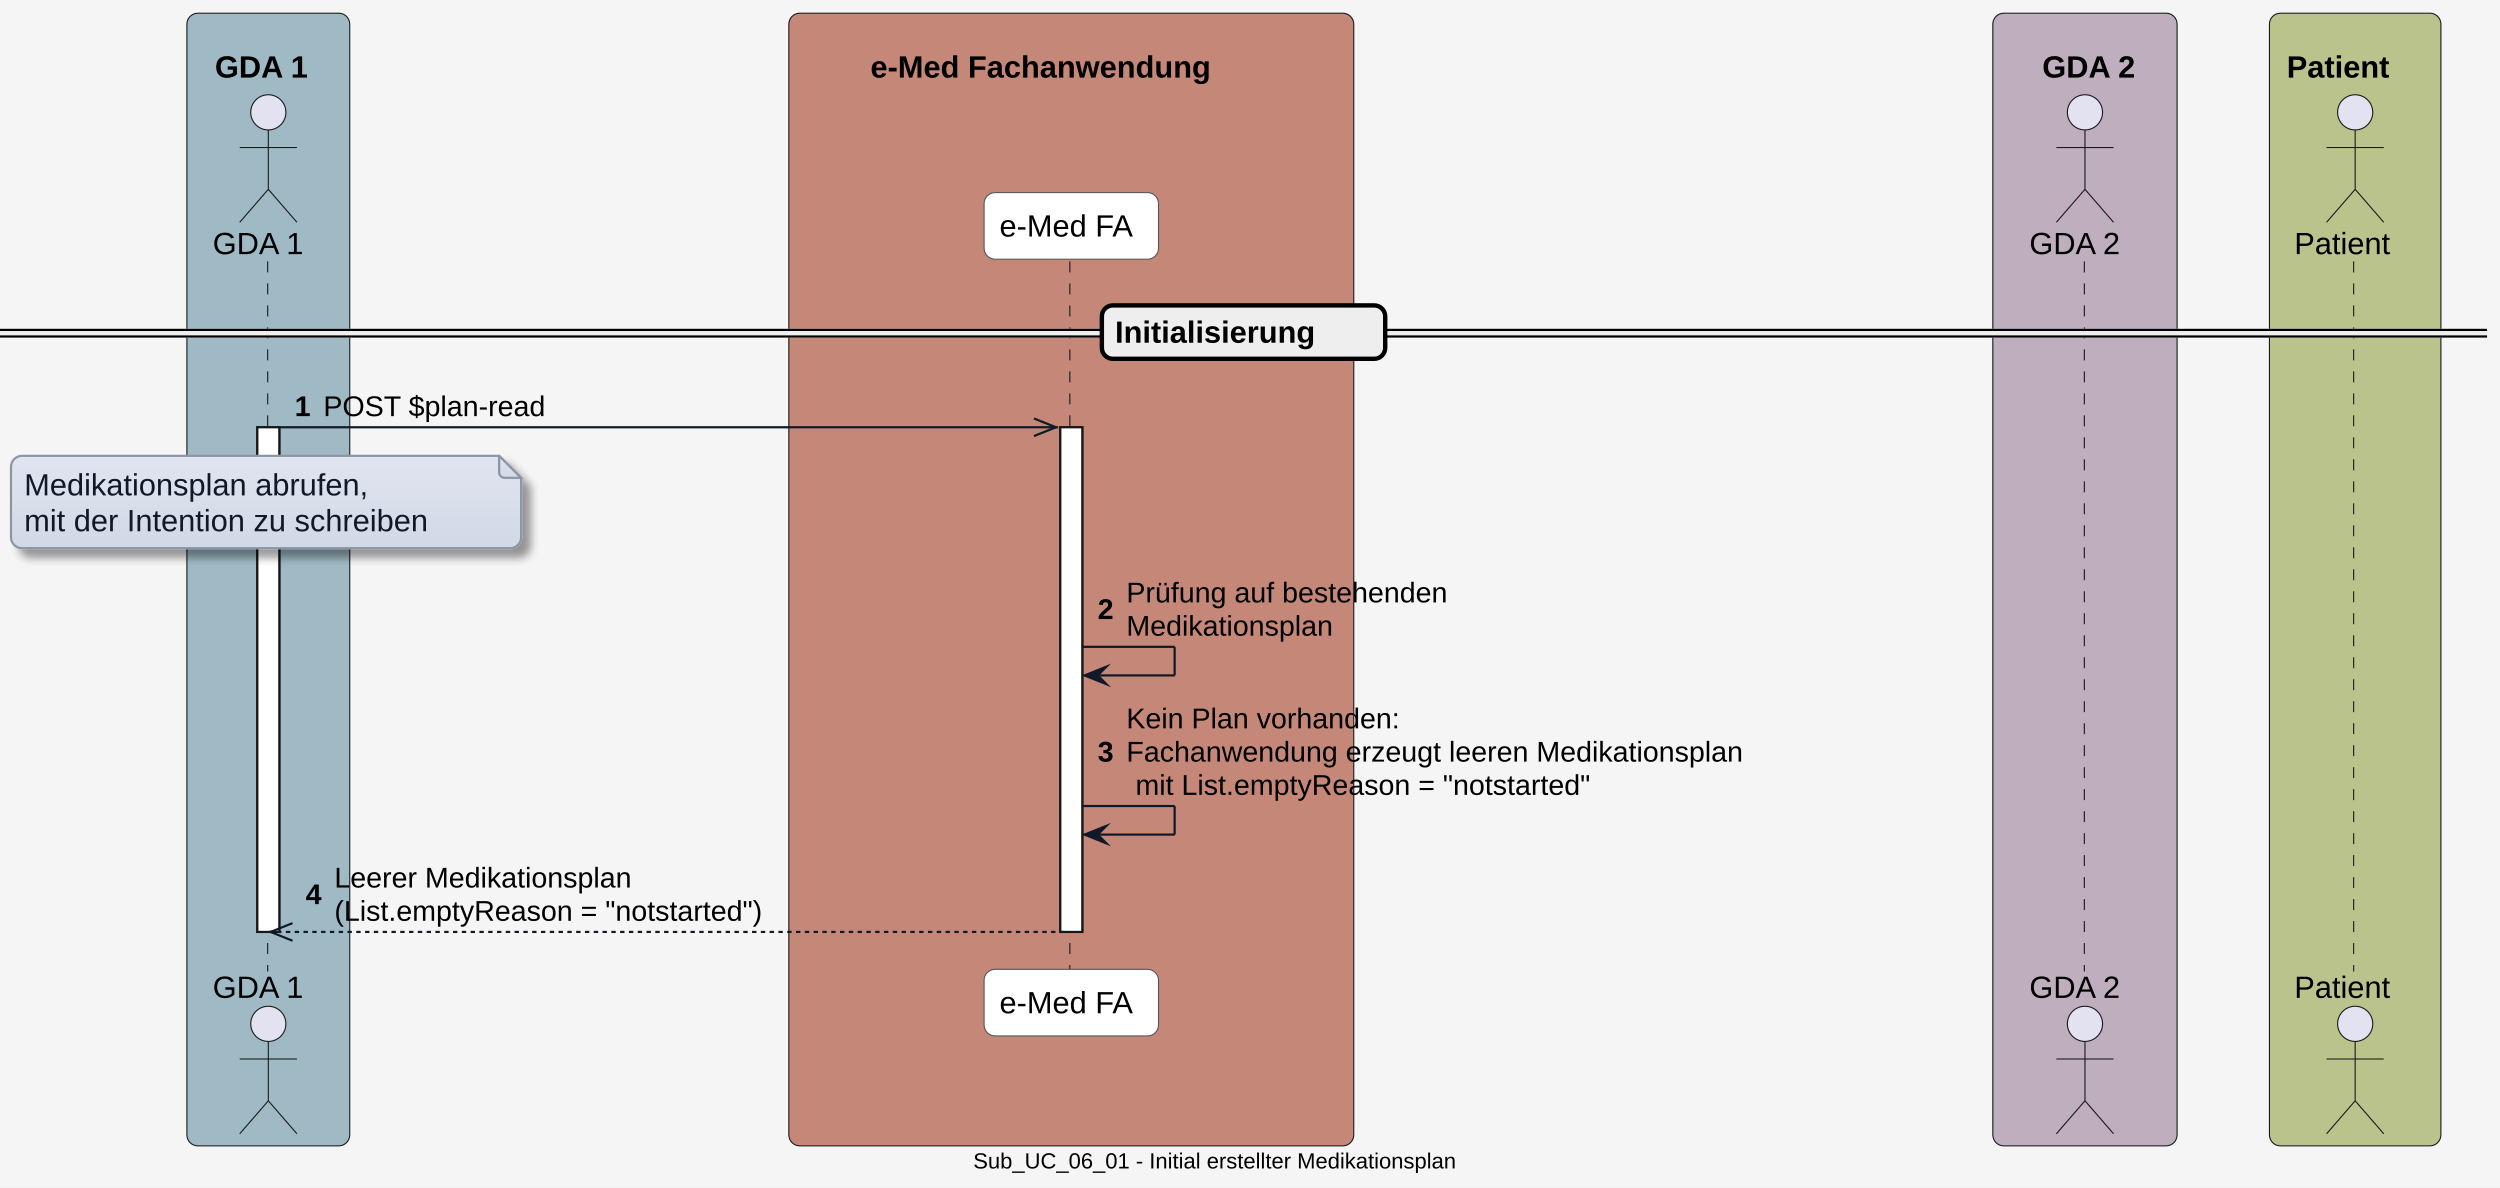
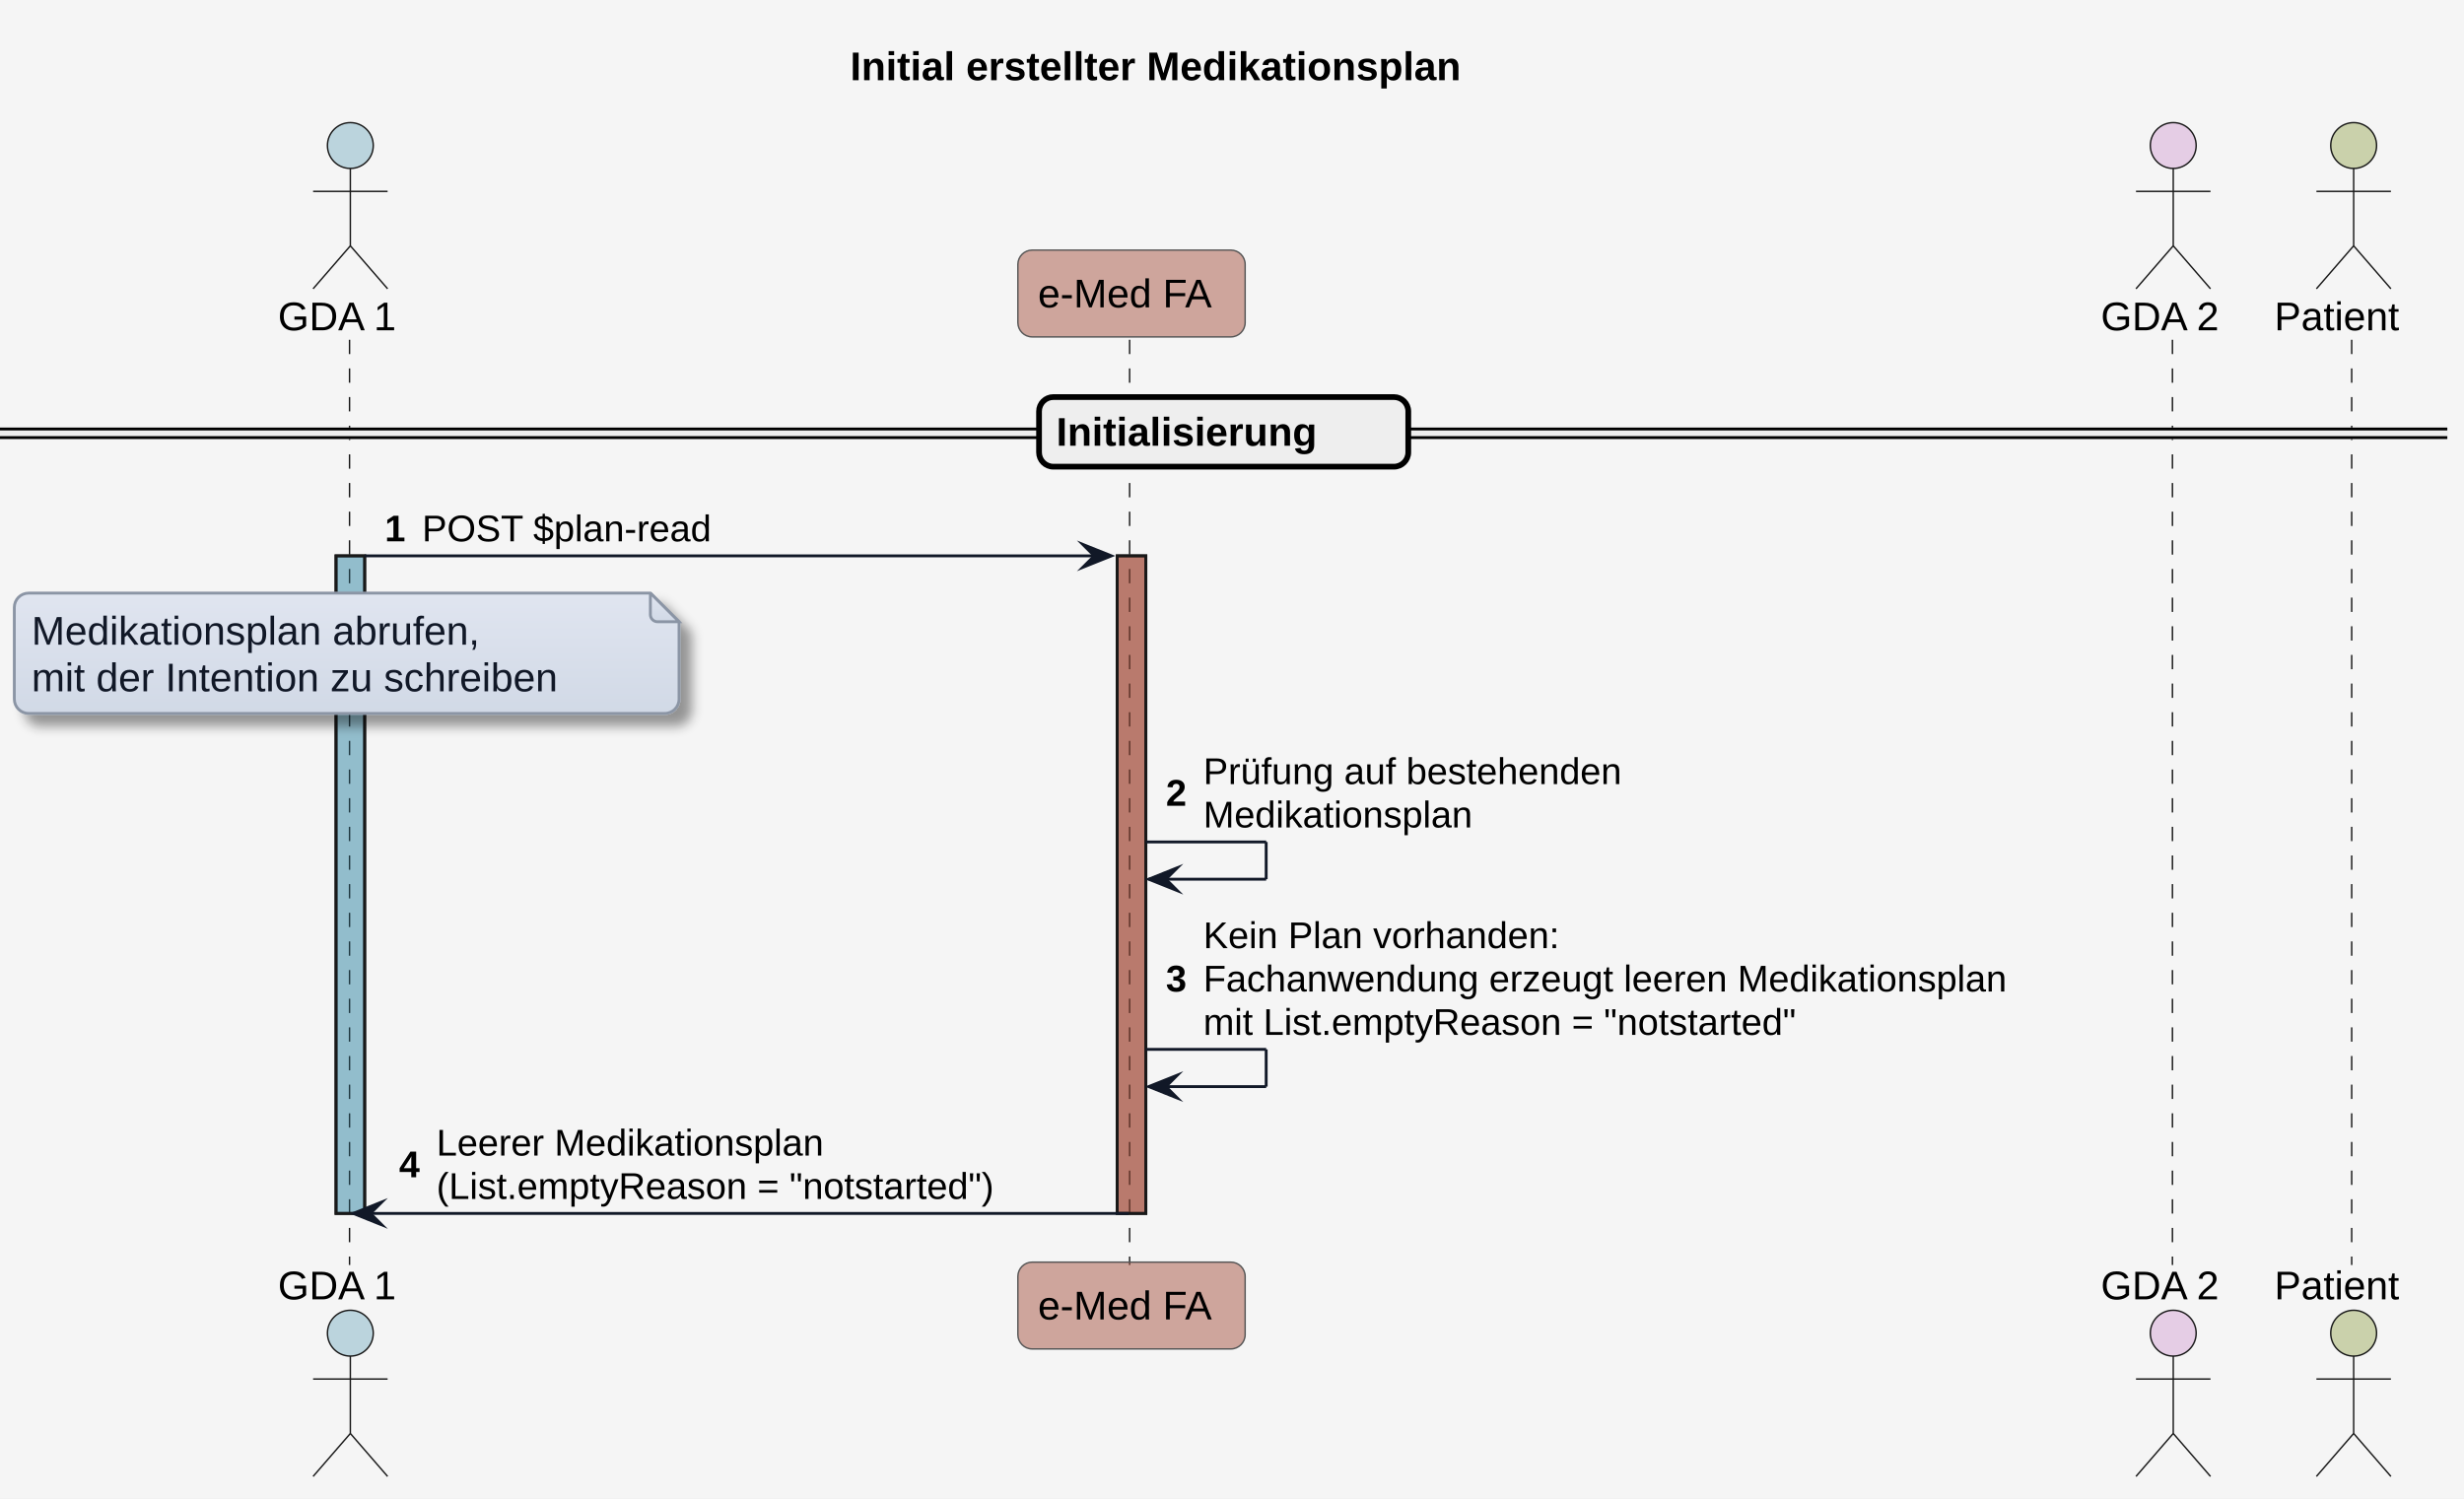
- <svg xmlns="http://www.w3.org/2000/svg" contentStyleType="text/css" data-diagram-type="SEQUENCE" height="540px" preserveAspectRatio="none" style="width:1137px;height:540px;background:#F5F5F5;" version="1.1" viewBox="0 0 1137 540" width="1137px" zoomAndPan="magnify">
+ <svg xmlns="http://www.w3.org/2000/svg" contentStyleType="text/css" data-diagram-type="SEQUENCE" height="523px" preserveAspectRatio="none" style="width:860px;height:523px;background:#F5F5F5;" version="1.1" viewBox="0 0 860 523" width="860px" zoomAndPan="magnify">
  <defs>
-     <linearGradient id="g1tyaowc3x9nzy0" x1="50%" x2="50%" y1="0%" y2="100%">
+     <linearGradient id="g15vzdob35d8hn0" x1="50%" x2="50%" y1="0%" y2="100%">
      <stop offset="0%" stop-color="#E0E5F0" />
      <stop offset="100%" stop-color="#D1D9E6" />
    </linearGradient>
-     <filter height="300%" id="f1tyaowc3x9nzy" width="300%" x="-1" y="-1">
+     <filter height="300%" id="f15vzdob35d8hn" width="300%" x="-1" y="-1">
      <feGaussianBlur result="blurOut" stdDeviation="2" />
      <feColorMatrix in="blurOut" result="blurOut2" type="matrix" values="0 0 0 0 0 0 0 0 0 0 0 0 0 0 0 0 0 0 .4 0" />
      <feOffset dx="4" dy="4" in="blurOut2" result="blurOut3" />
      <feBlend in="SourceGraphic" in2="blurOut3" mode="normal" />
    </filter>
  </defs>
  <g>
-     <rect fill="#F5F5F5" height="540" style="stroke:none;stroke-width:1;" width="1137" x="0" y="0" />
-     <rect fill="#9FBAC4" height="515.141" rx="5" ry="5" style="stroke:#181818;stroke-width:0.5;" width="74.059" x="85" y="6" />
-     <text fill="#000000" font-family="'Arial'" font-size="14" font-weight="700" lengthAdjust="spacing" textLength="4.874" x="88" y="18.995"> </text>
-     <text fill="#000000" font-family="'Arial'" font-size="14" font-weight="700" lengthAdjust="spacing" textLength="48.562" x="97.748" y="35.292">GDA 1</text>
-     <rect fill="#C48778" height="515.141" rx="5" ry="5" style="stroke:#181818;stroke-width:0.5;" width="256.927" x="358.762" y="6" />
-     <text fill="#000000" font-family="'Arial'" font-size="14" font-weight="700" lengthAdjust="spacing" textLength="4.874" x="361.762" y="18.995"> </text>
-     <text fill="#000000" font-family="'Arial'" font-size="14" font-weight="700" lengthAdjust="spacing" textLength="182.69" x="395.88" y="35.292">e-Med Fachanwendung</text>
-     <rect fill="#BEAEBE" height="515.141" rx="5" ry="5" style="stroke:#181818;stroke-width:0.5;" width="83.807" x="906.335" y="6" />
-     <text fill="#000000" font-family="'Arial'" font-size="14" font-weight="700" lengthAdjust="spacing" textLength="4.874" x="909.335" y="18.995"> </text>
-     <text fill="#000000" font-family="'Arial'" font-size="14" font-weight="700" lengthAdjust="spacing" textLength="48.562" x="928.832" y="35.292">GDA 2</text>
-     <rect fill="#BAC38B" height="515.141" rx="5" ry="5" style="stroke:#181818;stroke-width:0.5;" width="77.976" x="1032.142" y="6" />
-     <text fill="#000000" font-family="'Arial'" font-size="14" font-weight="700" lengthAdjust="spacing" textLength="4.874" x="1035.142" y="18.995"> </text>
-     <text fill="#000000" font-family="'Arial'" font-size="14" font-weight="700" lengthAdjust="spacing" textLength="57.353" x="1040.016" y="35.292">Patient</text>
-     <g>
-       <rect fill="#FFFFFF" height="229.523" style="stroke:#181818;stroke-width:1;" width="10" x="117.029" y="194.32" />
+     <rect fill="#F5F5F5" height="523" style="stroke:none;stroke-width:1;" width="860" x="0" y="0" />
+     <g class="title" data-source-line="1">
+       <text fill="#000000" font-family="'Arial'" font-size="14" font-weight="700" lengthAdjust="spacing" textLength="259.718" x="296.73" y="27.995">Initial erstellter Medikationsplan</text>
    </g>
    <g>
-       <rect fill="#FFFFFF" height="229.523" style="stroke:#181818;stroke-width:1;" width="10" x="482.226" y="194.32" />
+       <rect fill="#3588A7" fill-opacity="0.298" height="229.523" style="stroke:#181818;stroke-width:1;" width="10" x="117.282" y="194.023" />
    </g>
-     <g class="participant-lifeline" data-entity-uid="part1" data-qualified-name="GDA_1" data-source-line="41" id="part1-lifeline">
+     <g>
+       <rect fill="#A14C37" fill-opacity="0.471" height="229.523" style="stroke:#181818;stroke-width:1;" width="10" x="389.929" y="194.023" />
+     </g>
+     <g class="participant-lifeline" data-entity-uid="part1" data-qualified-name="GDA_1" data-source-line="49" id="part1-lifeline">
      <g>
-         <rect fill="#000000" fill-opacity="0" height="322.953" width="8" x="118.029" y="118.891" />
-         <line style="stroke:#181818;stroke-width:0.5;stroke-dasharray:5,5;" x1="121.748" x2="121.748" y1="118.891" y2="441.844" />
+         <rect fill="#000000" fill-opacity="0" height="322.953" width="8" x="118.282" y="118.594" />
+         <line style="stroke:#181818;stroke-width:0.5;stroke-dasharray:5,5;" x1="122" x2="122" y1="118.594" y2="441.547" />
      </g>
    </g>
-     <g class="participant-lifeline" data-entity-uid="part2" data-qualified-name="eMed_FA" data-source-line="45" id="part2-lifeline">
+     <g class="participant-lifeline" data-entity-uid="part2" data-qualified-name="eMed_FA" data-source-line="50" id="part2-lifeline">
      <g>
-         <rect fill="#000000" fill-opacity="0" height="322.953" width="8" x="483.226" y="118.891" />
-         <line style="stroke:#181818;stroke-width:0.5;stroke-dasharray:5,5;" x1="486.563" x2="486.563" y1="118.891" y2="441.844" />
+         <rect fill="#000000" fill-opacity="0" height="322.953" width="8" x="390.929" y="118.594" />
+         <line style="stroke:#181818;stroke-width:0.5;stroke-dasharray:5,5;" x1="394.267" x2="394.267" y1="118.594" y2="441.547" />
      </g>
    </g>
-     <g class="participant-lifeline" data-entity-uid="part3" data-qualified-name="GDA_2" data-source-line="49" id="part3-lifeline">
+     <g class="participant-lifeline" data-entity-uid="part3" data-qualified-name="GDA_2" data-source-line="51" id="part3-lifeline">
      <g>
-         <rect fill="#000000" fill-opacity="0" height="322.953" width="8" x="944.239" y="118.891" />
-         <line style="stroke:#181818;stroke-width:0.5;stroke-dasharray:5,5;" x1="947.957" x2="947.957" y1="118.891" y2="441.844" />
+         <rect fill="#000000" fill-opacity="0" height="322.953" width="8" x="754.519" y="118.594" />
+         <line style="stroke:#181818;stroke-width:0.5;stroke-dasharray:5,5;" x1="758.238" x2="758.238" y1="118.594" y2="441.547" />
      </g>
    </g>
-     <g class="participant-lifeline" data-entity-uid="part4" data-qualified-name="Patient" data-source-line="53" id="part4-lifeline">
+     <g class="participant-lifeline" data-entity-uid="part4" data-qualified-name="Patient" data-source-line="52" id="part4-lifeline">
      <g>
-         <rect fill="#000000" fill-opacity="0" height="322.953" width="8" x="1067.13" y="118.891" />
-         <line style="stroke:#181818;stroke-width:0.5;stroke-dasharray:5,5;" x1="1070.442" x2="1070.442" y1="118.891" y2="441.844" />
+         <rect fill="#000000" fill-opacity="0" height="322.953" width="8" x="817.489" y="118.594" />
+         <line style="stroke:#181818;stroke-width:0.5;stroke-dasharray:5,5;" x1="820.801" x2="820.801" y1="118.594" y2="441.547" />
      </g>
    </g>
-     <g class="participant participant-head" data-entity-uid="part1" data-qualified-name="GDA_1" data-source-line="41" id="part1-head">
-       <text fill="#000000" font-family="'Arial'" font-size="14" lengthAdjust="spacing" textLength="44.563" x="96.748" y="115.589">GDA 1</text>
-       <ellipse cx="122.029" cy="51.094" fill="#E2E2F0" rx="8" ry="8" style="stroke:#181818;stroke-width:0.5;" />
-       <path d="M122.029,59.094 L122.029,86.094 M109.029,67.094 L135.029,67.094 M122.029,86.094 L109.029,101.094 M122.029,86.094 L135.029,101.094" fill="none" style="stroke:#181818;stroke-width:0.5;" />
+     <g class="participant participant-head" data-entity-uid="part1" data-qualified-name="GDA_1" data-source-line="49" id="part1-head">
+       <text fill="#000000" font-family="'Arial'" font-size="14" lengthAdjust="spacing" textLength="44.563" x="97" y="115.292">GDA 1</text>
+       <ellipse cx="122.282" cy="50.797" fill="#3588A7" fill-opacity="0.298" rx="8" ry="8" style="stroke:#181818;stroke-width:0.5;" />
+       <path d="M122.282,58.797 L122.282,85.797 M109.282,66.797 L135.282,66.797 M122.282,85.797 L109.282,100.797 M122.282,85.797 L135.282,100.797" fill="none" style="stroke:#181818;stroke-width:0.5;" />
    </g>
-     <g class="participant participant-tail" data-entity-uid="part1" data-qualified-name="GDA_1" data-source-line="41" id="part1-tail">
-       <text fill="#000000" font-family="'Arial'" font-size="14" lengthAdjust="spacing" textLength="44.563" x="96.748" y="453.839">GDA 1</text>
-       <ellipse cx="122.029" cy="465.641" fill="#E2E2F0" rx="8" ry="8" style="stroke:#181818;stroke-width:0.5;" />
-       <path d="M122.029,473.641 L122.029,500.641 M109.029,481.641 L135.029,481.641 M122.029,500.641 L109.029,515.641 M122.029,500.641 L135.029,515.641" fill="none" style="stroke:#181818;stroke-width:0.5;" />
+     <g class="participant participant-tail" data-entity-uid="part1" data-qualified-name="GDA_1" data-source-line="49" id="part1-tail">
+       <text fill="#000000" font-family="'Arial'" font-size="14" lengthAdjust="spacing" textLength="44.563" x="97" y="453.542">GDA 1</text>
+       <ellipse cx="122.282" cy="465.344" fill="#3588A7" fill-opacity="0.298" rx="8" ry="8" style="stroke:#181818;stroke-width:0.5;" />
+       <path d="M122.282,473.344 L122.282,500.344 M109.282,481.344 L135.282,481.344 M122.282,500.344 L109.282,515.344 M122.282,500.344 L135.282,515.344" fill="none" style="stroke:#181818;stroke-width:0.5;" />
    </g>
-     <g class="participant participant-head" data-entity-uid="part2" data-qualified-name="eMed_FA" data-source-line="45" id="part2-head">
-       <rect fill="#FFFFFF" height="30.297" rx="5" ry="5" style="stroke:#555555;stroke-width:0.5;" width="79.324" x="447.563" y="87.594" />
-       <text fill="#000000" font-family="'Arial'" font-size="14" lengthAdjust="spacing" textLength="65.324" x="454.563" y="107.589">e-Med FA</text>
+     <g class="participant participant-head" data-entity-uid="part2" data-qualified-name="eMed_FA" data-source-line="50" id="part2-head">
+       <rect fill="#A14C37" fill-opacity="0.471" height="30.297" rx="5" ry="5" style="stroke:#555555;stroke-width:0.5;" width="79.324" x="355.267" y="87.297" />
+       <text fill="#000000" font-family="'Arial'" font-size="14" lengthAdjust="spacing" textLength="65.324" x="362.267" y="107.292">e-Med FA</text>
    </g>
-     <g class="participant participant-tail" data-entity-uid="part2" data-qualified-name="eMed_FA" data-source-line="45" id="part2-tail">
-       <rect fill="#FFFFFF" height="30.297" rx="5" ry="5" style="stroke:#555555;stroke-width:0.5;" width="79.324" x="447.563" y="440.844" />
-       <text fill="#000000" font-family="'Arial'" font-size="14" lengthAdjust="spacing" textLength="65.324" x="454.563" y="460.839">e-Med FA</text>
+     <g class="participant participant-tail" data-entity-uid="part2" data-qualified-name="eMed_FA" data-source-line="50" id="part2-tail">
+       <rect fill="#A14C37" fill-opacity="0.471" height="30.297" rx="5" ry="5" style="stroke:#555555;stroke-width:0.5;" width="79.324" x="355.267" y="440.547" />
+       <text fill="#000000" font-family="'Arial'" font-size="14" lengthAdjust="spacing" textLength="65.324" x="362.267" y="460.542">e-Med FA</text>
    </g>
-     <g class="participant participant-head" data-entity-uid="part3" data-qualified-name="GDA_2" data-source-line="49" id="part3-head">
-       <text fill="#000000" font-family="'Arial'" font-size="14" lengthAdjust="spacing" textLength="44.563" x="922.957" y="115.589">GDA 2</text>
-       <ellipse cx="948.239" cy="51.094" fill="#E2E2F0" rx="8" ry="8" style="stroke:#181818;stroke-width:0.5;" />
-       <path d="M948.239,59.094 L948.239,86.094 M935.239,67.094 L961.239,67.094 M948.239,86.094 L935.239,101.094 M948.239,86.094 L961.239,101.094" fill="none" style="stroke:#181818;stroke-width:0.5;" />
+     <g class="participant participant-head" data-entity-uid="part3" data-qualified-name="GDA_2" data-source-line="51" id="part3-head">
+       <text fill="#000000" font-family="'Arial'" font-size="14" lengthAdjust="spacing" textLength="44.563" x="733.238" y="115.292">GDA 2</text>
+       <ellipse cx="758.519" cy="50.797" fill="#CA89CA" fill-opacity="0.373" rx="8" ry="8" style="stroke:#181818;stroke-width:0.5;" />
+       <path d="M758.519,58.797 L758.519,85.797 M745.519,66.797 L771.519,66.797 M758.519,85.797 L745.519,100.797 M758.519,85.797 L771.519,100.797" fill="none" style="stroke:#181818;stroke-width:0.5;" />
    </g>
-     <g class="participant participant-tail" data-entity-uid="part3" data-qualified-name="GDA_2" data-source-line="49" id="part3-tail">
-       <text fill="#000000" font-family="'Arial'" font-size="14" lengthAdjust="spacing" textLength="44.563" x="922.957" y="453.839">GDA 2</text>
-       <ellipse cx="948.239" cy="465.641" fill="#E2E2F0" rx="8" ry="8" style="stroke:#181818;stroke-width:0.5;" />
-       <path d="M948.239,473.641 L948.239,500.641 M935.239,481.641 L961.239,481.641 M948.239,500.641 L935.239,515.641 M948.239,500.641 L961.239,515.641" fill="none" style="stroke:#181818;stroke-width:0.5;" />
+     <g class="participant participant-tail" data-entity-uid="part3" data-qualified-name="GDA_2" data-source-line="51" id="part3-tail">
+       <text fill="#000000" font-family="'Arial'" font-size="14" lengthAdjust="spacing" textLength="44.563" x="733.238" y="453.542">GDA 2</text>
+       <ellipse cx="758.519" cy="465.344" fill="#CA89CA" fill-opacity="0.373" rx="8" ry="8" style="stroke:#181818;stroke-width:0.5;" />
+       <path d="M758.519,473.344 L758.519,500.344 M745.519,481.344 L771.519,481.344 M758.519,500.344 L745.519,515.344 M758.519,500.344 L771.519,515.344" fill="none" style="stroke:#181818;stroke-width:0.5;" />
    </g>
-     <g class="participant participant-head" data-entity-uid="part4" data-qualified-name="Patient" data-source-line="53" id="part4-head">
-       <text fill="#000000" font-family="'Arial'" font-size="14" lengthAdjust="spacing" textLength="49.376" x="1043.442" y="115.589">Patient</text>
-       <ellipse cx="1071.13" cy="51.094" fill="#E2E2F0" rx="8" ry="8" style="stroke:#181818;stroke-width:0.5;" />
-       <path d="M1071.13,59.094 L1071.13,86.094 M1058.13,67.094 L1084.13,67.094 M1071.13,86.094 L1058.13,101.094 M1071.13,86.094 L1084.13,101.094" fill="none" style="stroke:#181818;stroke-width:0.5;" />
+     <g class="participant participant-head" data-entity-uid="part4" data-qualified-name="Patient" data-source-line="52" id="part4-head">
+       <text fill="#000000" font-family="'Arial'" font-size="14" lengthAdjust="spacing" textLength="49.376" x="793.801" y="115.292">Patient</text>
+       <ellipse cx="821.489" cy="50.797" fill="#A2AE64" fill-opacity="0.51" rx="8" ry="8" style="stroke:#181818;stroke-width:0.5;" />
+       <path d="M821.489,58.797 L821.489,85.797 M808.489,66.797 L834.489,66.797 M821.489,85.797 L808.489,100.797 M821.489,85.797 L834.489,100.797" fill="none" style="stroke:#181818;stroke-width:0.5;" />
    </g>
-     <g class="participant participant-tail" data-entity-uid="part4" data-qualified-name="Patient" data-source-line="53" id="part4-tail">
-       <text fill="#000000" font-family="'Arial'" font-size="14" lengthAdjust="spacing" textLength="49.376" x="1043.442" y="453.839">Patient</text>
-       <ellipse cx="1071.13" cy="465.641" fill="#E2E2F0" rx="8" ry="8" style="stroke:#181818;stroke-width:0.5;" />
-       <path d="M1071.13,473.641 L1071.13,500.641 M1058.13,481.641 L1084.13,481.641 M1071.13,500.641 L1058.13,515.641 M1071.13,500.641 L1084.13,515.641" fill="none" style="stroke:#181818;stroke-width:0.5;" />
+     <g class="participant participant-tail" data-entity-uid="part4" data-qualified-name="Patient" data-source-line="52" id="part4-tail">
+       <text fill="#000000" font-family="'Arial'" font-size="14" lengthAdjust="spacing" textLength="49.376" x="793.801" y="453.542">Patient</text>
+       <ellipse cx="821.489" cy="465.344" fill="#A2AE64" fill-opacity="0.51" rx="8" ry="8" style="stroke:#181818;stroke-width:0.5;" />
+       <path d="M821.489,473.344 L821.489,500.344 M808.489,481.344 L834.489,481.344 M821.489,500.344 L808.489,515.344 M821.489,500.344 L834.489,515.344" fill="none" style="stroke:#181818;stroke-width:0.5;" />
    </g>
    <g>
-       <rect fill="#FFFFFF" height="229.523" style="stroke:#181818;stroke-width:1;" width="10" x="117.029" y="194.32" />
+       <rect fill="#3588A7" fill-opacity="0.298" height="229.523" style="stroke:#181818;stroke-width:1;" width="10" x="117.282" y="194.023" />
    </g>
    <g>
-       <rect fill="#FFFFFF" height="229.523" style="stroke:#181818;stroke-width:1;" width="10" x="482.226" y="194.32" />
+       <rect fill="#A14C37" fill-opacity="0.471" height="229.523" style="stroke:#181818;stroke-width:1;" width="10" x="389.929" y="194.023" />
    </g>
-     <rect fill="#EEEEEE" height="3" rx="5" ry="5" style="stroke:#EEEEEE;stroke-width:1;" width="1131.118" x="0" y="150.039" />
-     <line style="stroke:#000000;stroke-width:1;" x1="0" x2="1131.118" y1="150.039" y2="150.039" />
-     <line style="stroke:#000000;stroke-width:1;" x1="0" x2="1131.118" y1="153.039" y2="153.039" />
-     <rect fill="#EEEEEE" height="24.297" rx="5" ry="5" style="stroke:#000000;stroke-width:2;" width="128.871" x="501.123" y="138.891" />
-     <text fill="#000000" font-family="'Arial'" font-size="14" font-weight="700" lengthAdjust="spacing" textLength="109.997" x="507.123" y="155.886">Initialisierung</text>
-     <g class="message" data-entity-1="part1" data-entity-2="part2" data-source-line="61" id="msg1">
-       <line style="stroke:#111827;stroke-width:1;" x1="480.226" x2="470.226" y1="194.32" y2="190.32" />
-       <line style="stroke:#111827;stroke-width:1;" x1="480.226" x2="470.226" y1="194.32" y2="198.32" />
-       <line style="stroke:#111827;stroke-width:1;" x1="127.029" x2="481.226" y1="194.32" y2="194.32" />
-       <text fill="#000000" font-family="'Arial'" font-size="13" font-weight="700" lengthAdjust="spacing" textLength="9.045" x="134.029" y="189.254">1</text>
-       <text fill="#000000" font-family="'Arial'" font-size="13" lengthAdjust="spacing" textLength="108.989" x="147.075" y="189.254">POST $plan-read</text>
+     <rect fill="#EEEEEE" height="3" rx="5" ry="5" style="stroke:#EEEEEE;stroke-width:1;" width="854.177" x="0" y="149.742" />
+     <line style="stroke:#000000;stroke-width:1;" x1="0" x2="854.177" y1="149.742" y2="149.742" />
+     <line style="stroke:#000000;stroke-width:1;" x1="0" x2="854.177" y1="152.742" y2="152.742" />
+     <rect fill="#EEEEEE" height="24.297" rx="5" ry="5" style="stroke:#000000;stroke-width:2;" width="128.871" x="362.653" y="138.594" />
+     <text fill="#000000" font-family="'Arial'" font-size="14" font-weight="700" lengthAdjust="spacing" textLength="109.997" x="368.653" y="155.589">Initialisierung</text>
+     <g class="message" data-entity-1="part1" data-entity-2="part2" data-source-line="58" id="msg1">
+       <polygon fill="#111827" points="377.929,190.023,387.929,194.023,377.929,198.023,381.929,194.023" style="stroke:#111827;stroke-width:1;stroke-linejoin:miter;stroke-miterlimit:10;" />
+       <line style="stroke:#111827;stroke-width:1;" x1="127.282" x2="383.929" y1="194.023" y2="194.023" />
+       <text fill="#000000" font-family="'Arial'" font-size="13" font-weight="700" lengthAdjust="spacing" textLength="9.045" x="134.282" y="188.958">1</text>
+       <text fill="#000000" font-family="'Arial'" font-size="13" lengthAdjust="spacing" textLength="108.989" x="147.327" y="188.958">POST $plan-read</text>
    </g>
-     <path d="M5,212.32 L5,244.32 A5,5 0 0 0 10,249.32 L232,249.32 A5,5 0 0 0 237,244.32 L237,217.32 L227,207.32 L10,207.32 A5,5 0 0 0 5,212.32" fill="url(#g1tyaowc3x9nzy0)" filter="url(#f1tyaowc3x9nzy)" style="stroke:#8B95A5;stroke-width:1;" />
-     <path d="M227,207.32 L227,214.82 A2.5,2.5 0 0 0 229.5,217.32 L237,217.32 L227,207.32" fill="url(#g1tyaowc3x9nzy0)" style="stroke:#8B95A5;stroke-width:1;" />
-     <text fill="#111827" font-family="'Arial'" font-size="14" lengthAdjust="spacing" textLength="177.905" x="11" y="225.315">Medikationsplan abrufen,</text>
-     <text fill="#111827" font-family="'Arial'" font-size="14" lengthAdjust="spacing" textLength="211.586" x="11" y="241.612">mit der Intention zu schreiben</text>
-     <g class="message" data-entity-1="part2" data-entity-2="part2" data-source-line="70" id="msg2">
-       <line style="stroke:#111827;stroke-width:1;" x1="492.226" x2="534.226" y1="294.18" y2="294.18" />
-       <line style="stroke:#111827;stroke-width:1;" x1="534.226" x2="534.226" y1="294.18" y2="307.18" />
-       <line style="stroke:#111827;stroke-width:1;" x1="493.226" x2="534.226" y1="307.18" y2="307.18" />
-       <polygon fill="#111827" points="503.226,303.18,493.226,307.18,503.226,311.18,499.226,307.18" style="stroke:#111827;stroke-width:1;stroke-linejoin:miter;stroke-miterlimit:10;" />
-       <text fill="#000000" font-family="'Arial'" font-size="13" font-weight="700" lengthAdjust="spacing" textLength="9.045" x="499.226" y="281.547">2</text>
-       <text fill="#000000" font-family="'Arial'" font-size="13" lengthAdjust="spacing" textLength="164.861" x="512.271" y="273.981">Prüfung auf bestehenden</text>
-       <text fill="#000000" font-family="'Arial'" font-size="13" lengthAdjust="spacing" textLength="106.317" x="512.271" y="289.114">Medikationsplan</text>
+     <path d="M5,212.023 L5,244.023 A5,5 0 0 0 10,249.023 L232,249.023 A5,5 0 0 0 237,244.023 L237,217.023 L227,207.023 L10,207.023 A5,5 0 0 0 5,212.023" fill="url(#g15vzdob35d8hn0)" filter="url(#f15vzdob35d8hn)" style="stroke:#8B95A5;stroke-width:1;" />
+     <path d="M227,207.023 L227,214.523 A2.5,2.5 0 0 0 229.5,217.023 L237,217.023 L227,207.023" fill="url(#g15vzdob35d8hn0)" style="stroke:#8B95A5;stroke-width:1;" />
+     <text fill="#111827" font-family="'Arial'" font-size="14" lengthAdjust="spacing" textLength="177.905" x="11" y="225.019">Medikationsplan abrufen,</text>
+     <text fill="#111827" font-family="'Arial'" font-size="14" lengthAdjust="spacing" textLength="211.586" x="11" y="241.315">mit der Intention zu schreiben</text>
+     <g class="message" data-entity-1="part2" data-entity-2="part2" data-source-line="67" id="msg2">
+       <line style="stroke:#111827;stroke-width:1;" x1="399.929" x2="441.929" y1="293.883" y2="293.883" />
+       <line style="stroke:#111827;stroke-width:1;" x1="441.929" x2="441.929" y1="293.883" y2="306.883" />
+       <line style="stroke:#111827;stroke-width:1;" x1="400.929" x2="441.929" y1="306.883" y2="306.883" />
+       <polygon fill="#111827" points="410.929,302.883,400.929,306.883,410.929,310.883,406.929,306.883" style="stroke:#111827;stroke-width:1;stroke-linejoin:miter;stroke-miterlimit:10;" />
+       <text fill="#000000" font-family="'Arial'" font-size="13" font-weight="700" lengthAdjust="spacing" textLength="9.045" x="406.929" y="281.25">2</text>
+       <text fill="#000000" font-family="'Arial'" font-size="13" lengthAdjust="spacing" textLength="164.861" x="419.975" y="273.684">Prüfung auf bestehenden</text>
+       <text fill="#000000" font-family="'Arial'" font-size="13" lengthAdjust="spacing" textLength="106.317" x="419.975" y="288.817">Medikationsplan</text>
    </g>
-     <g class="message" data-entity-1="part2" data-entity-2="part2" data-source-line="72" id="msg3">
-       <line style="stroke:#111827;stroke-width:1;" x1="492.226" x2="534.226" y1="366.578" y2="366.578" />
-       <line style="stroke:#111827;stroke-width:1;" x1="534.226" x2="534.226" y1="366.578" y2="379.578" />
-       <line style="stroke:#111827;stroke-width:1;" x1="493.226" x2="534.226" y1="379.578" y2="379.578" />
-       <polygon fill="#111827" points="503.226,375.578,493.226,379.578,503.226,383.578,499.226,379.578" style="stroke:#111827;stroke-width:1;stroke-linejoin:miter;stroke-miterlimit:10;" />
-       <text fill="#000000" font-family="'Arial'" font-size="13" font-weight="700" lengthAdjust="spacing" textLength="9.045" x="499.226" y="346.379">3</text>
-       <text fill="#000000" font-family="'Arial'" font-size="13" lengthAdjust="spacing" textLength="138.601" x="512.271" y="331.247">Kein Plan vorhanden:</text>
-       <text fill="#000000" font-family="'Arial'" font-size="13" lengthAdjust="spacing" textLength="316.545" x="512.271" y="346.379">Fachanwendung erzeugt leeren Medikationsplan</text>
-       <text fill="#000000" font-family="'Arial'" font-size="13" lengthAdjust="spacing" textLength="240.963" x="516.403" y="361.512">mit List.emptyReason = "notstarted"</text>
+     <g class="message" data-entity-1="part2" data-entity-2="part2" data-source-line="69" id="msg3">
+       <line style="stroke:#111827;stroke-width:1;" x1="399.929" x2="441.929" y1="366.281" y2="366.281" />
+       <line style="stroke:#111827;stroke-width:1;" x1="441.929" x2="441.929" y1="366.281" y2="379.281" />
+       <line style="stroke:#111827;stroke-width:1;" x1="400.929" x2="441.929" y1="379.281" y2="379.281" />
+       <polygon fill="#111827" points="410.929,375.281,400.929,379.281,410.929,383.281,406.929,379.281" style="stroke:#111827;stroke-width:1;stroke-linejoin:miter;stroke-miterlimit:10;" />
+       <text fill="#000000" font-family="'Arial'" font-size="13" font-weight="700" lengthAdjust="spacing" textLength="9.045" x="406.929" y="346.082">3</text>
+       <text fill="#000000" font-family="'Arial'" font-size="13" lengthAdjust="spacing" textLength="138.601" x="419.975" y="330.95">Kein Plan vorhanden:</text>
+       <text fill="#000000" font-family="'Arial'" font-size="13" lengthAdjust="spacing" textLength="316.545" x="419.975" y="346.082">Fachanwendung erzeugt leeren Medikationsplan</text>
+       <text fill="#000000" font-family="'Arial'" font-size="13" lengthAdjust="spacing" textLength="240.963" x="419.975" y="361.215">mit List.emptyReason = "notstarted"</text>
    </g>
-     <g class="message" data-entity-1="part2" data-entity-2="part1" data-source-line="73" id="msg4">
-       <line style="stroke:#111827;stroke-width:1;" x1="123.029" x2="133.029" y1="423.844" y2="419.844" />
-       <line style="stroke:#111827;stroke-width:1;" x1="123.029" x2="133.029" y1="423.844" y2="427.844" />
-       <line style="stroke:#111827;stroke-width:1;stroke-dasharray:2,2;" x1="122.029" x2="486.226" y1="423.844" y2="423.844" />
-       <text fill="#000000" font-family="'Arial'" font-size="13" font-weight="700" lengthAdjust="spacing" textLength="9.045" x="139.029" y="411.211">4</text>
-       <text fill="#000000" font-family="'Arial'" font-size="13" lengthAdjust="spacing" textLength="152.375" x="152.075" y="403.645">Leerer Medikationsplan</text>
-       <text fill="#000000" font-family="'Arial'" font-size="13" lengthAdjust="spacing" textLength="225.602" x="152.075" y="418.778">(List.emptyReason = "notstarted")</text>
-     </g>
-     <g class="footer" data-source-line="78">
-       <text fill="#000000" font-family="'Arial'" font-size="10" lengthAdjust="spacing" textLength="244.849" x="442.635" y="531.423">Sub_UC_06_01 - Initial erstellter Medikationsplan</text>
+     <g class="message" data-entity-1="part2" data-entity-2="part1" data-source-line="70" id="msg4">
+       <polygon fill="#111827" points="133.282,419.547,123.282,423.547,133.282,427.547,129.282,423.547" style="stroke:#111827;stroke-width:1;stroke-linejoin:miter;stroke-miterlimit:10;" />
+       <line style="stroke:#111827;stroke-width:1;" x1="127.282" x2="393.929" y1="423.547" y2="423.547" />
+       <text fill="#000000" font-family="'Arial'" font-size="13" font-weight="700" lengthAdjust="spacing" textLength="9.045" x="139.282" y="410.915">4</text>
+       <text fill="#000000" font-family="'Arial'" font-size="13" lengthAdjust="spacing" textLength="152.375" x="152.327" y="403.348">Leerer Medikationsplan</text>
+       <text fill="#000000" font-family="'Arial'" font-size="13" lengthAdjust="spacing" textLength="225.602" x="152.327" y="418.481">(List.emptyReason = "notstarted")</text>
    </g>
  </g>
</svg>
